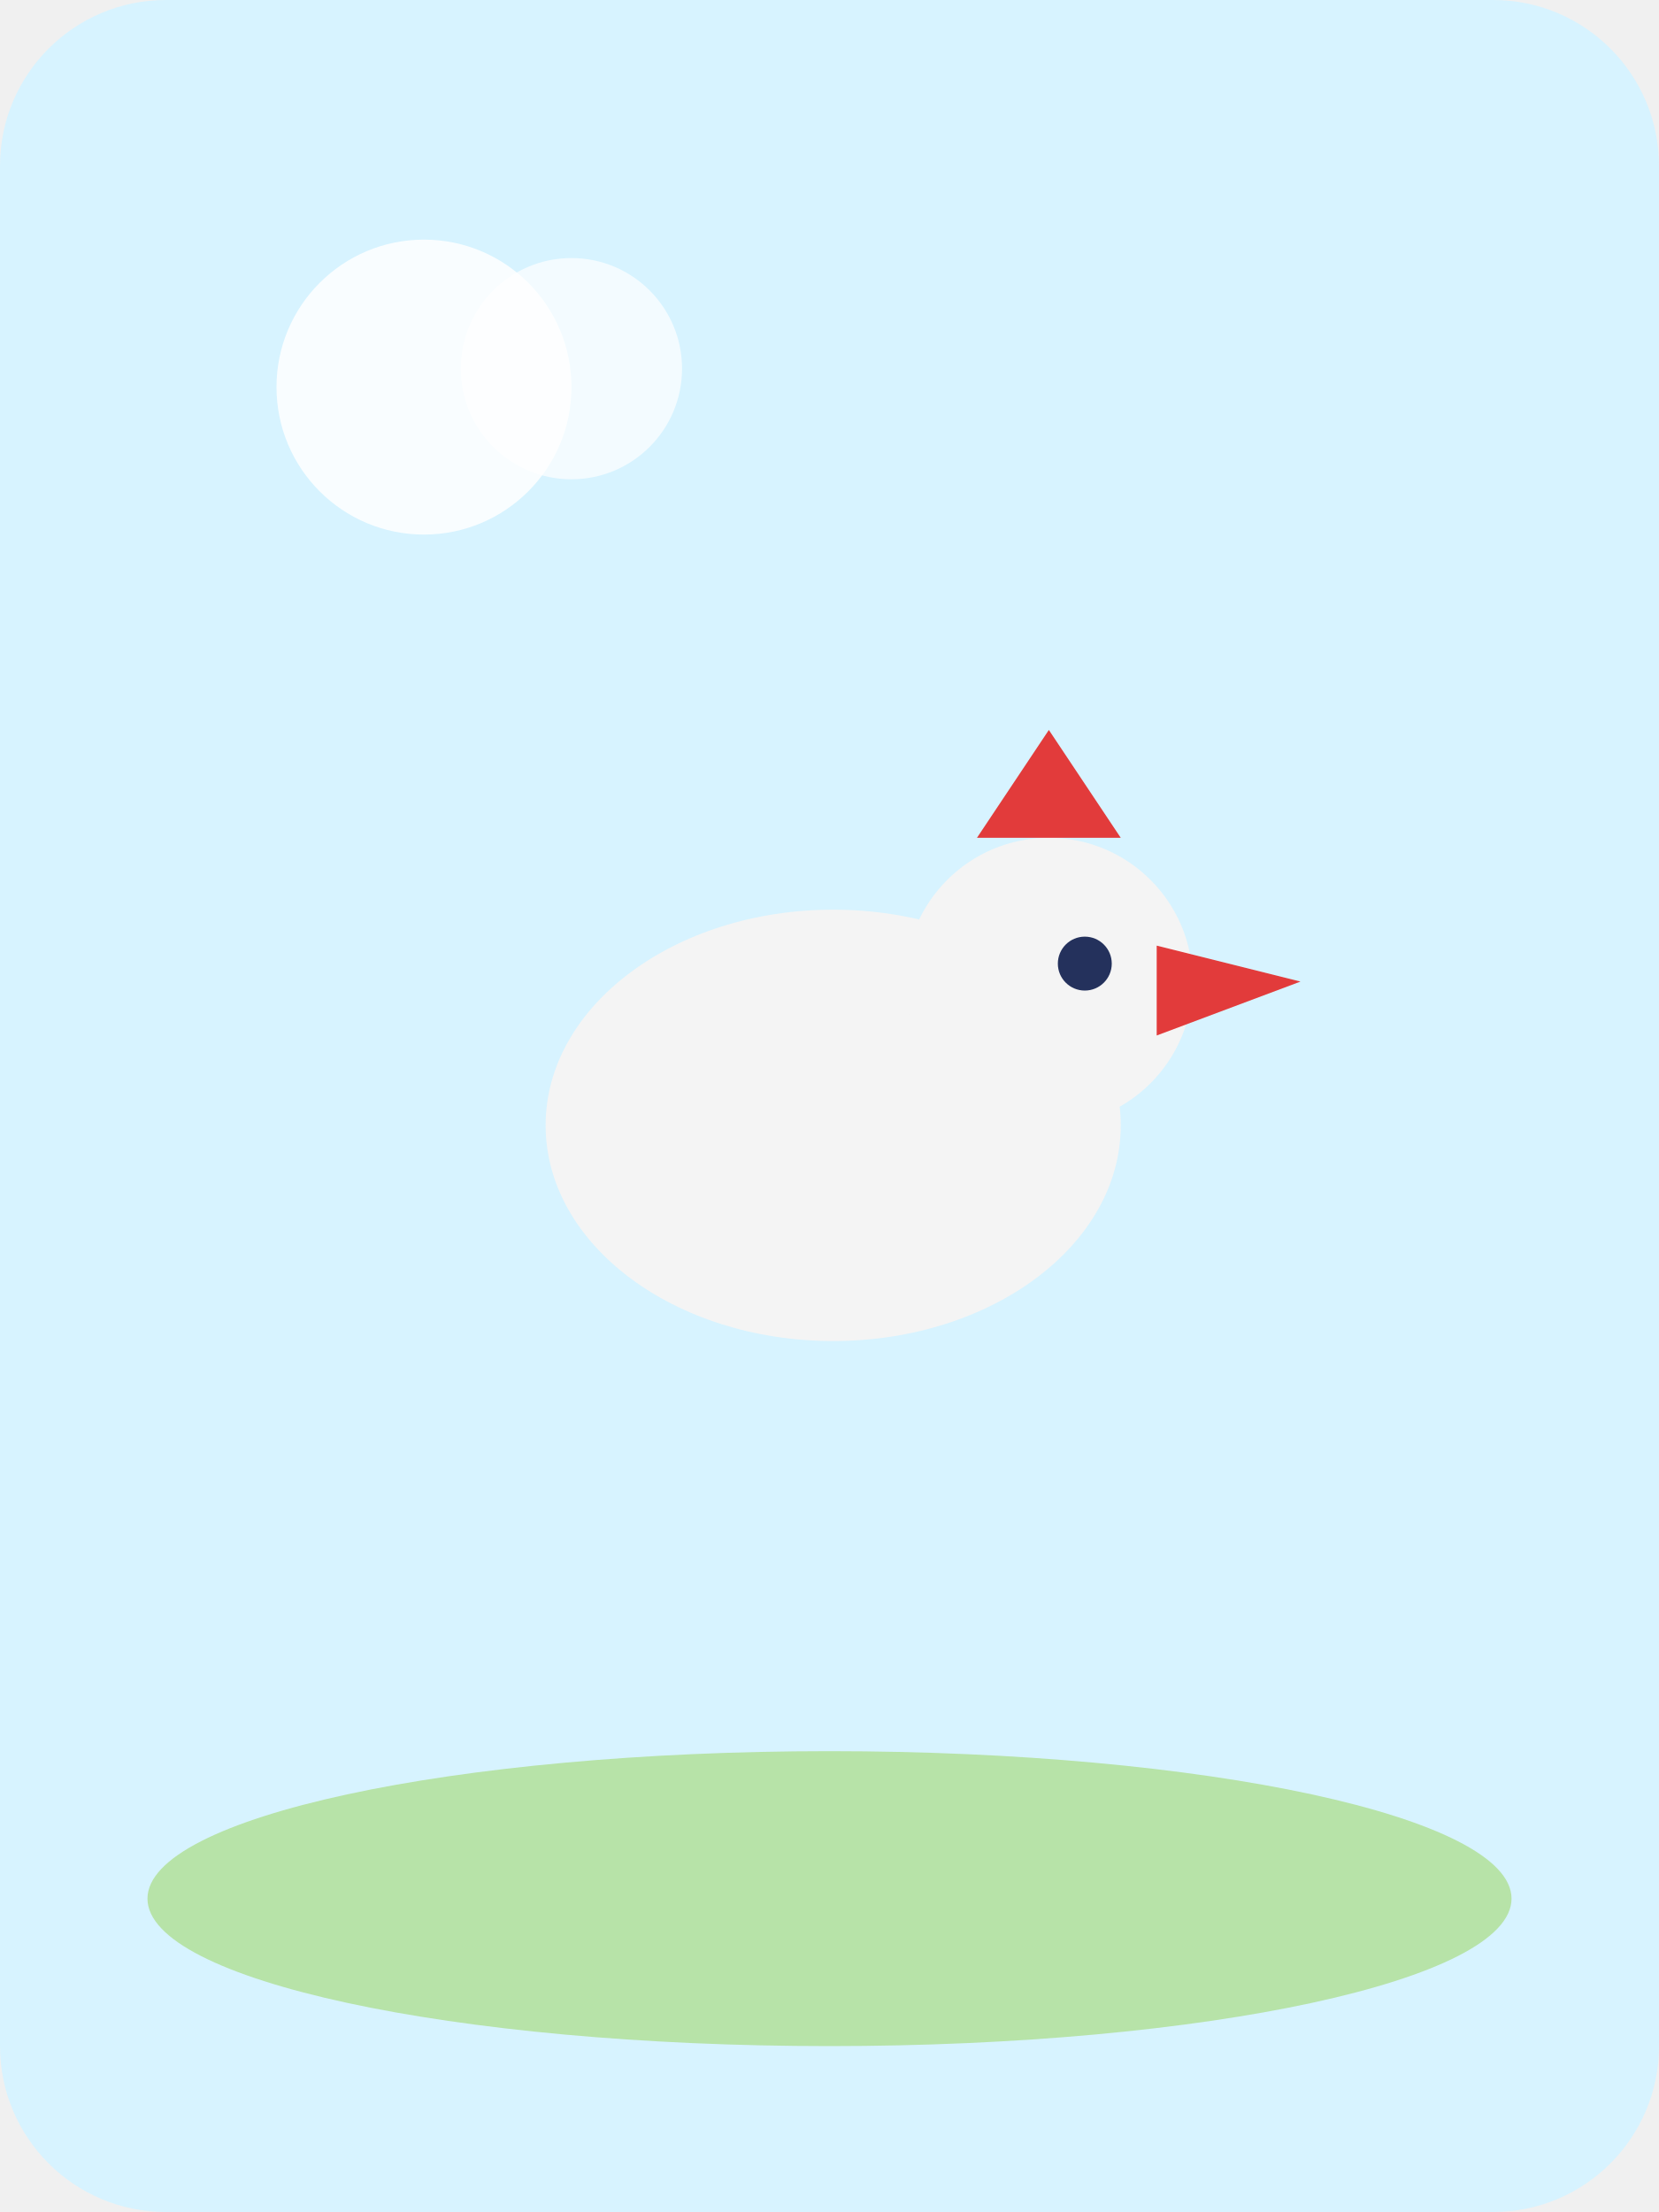
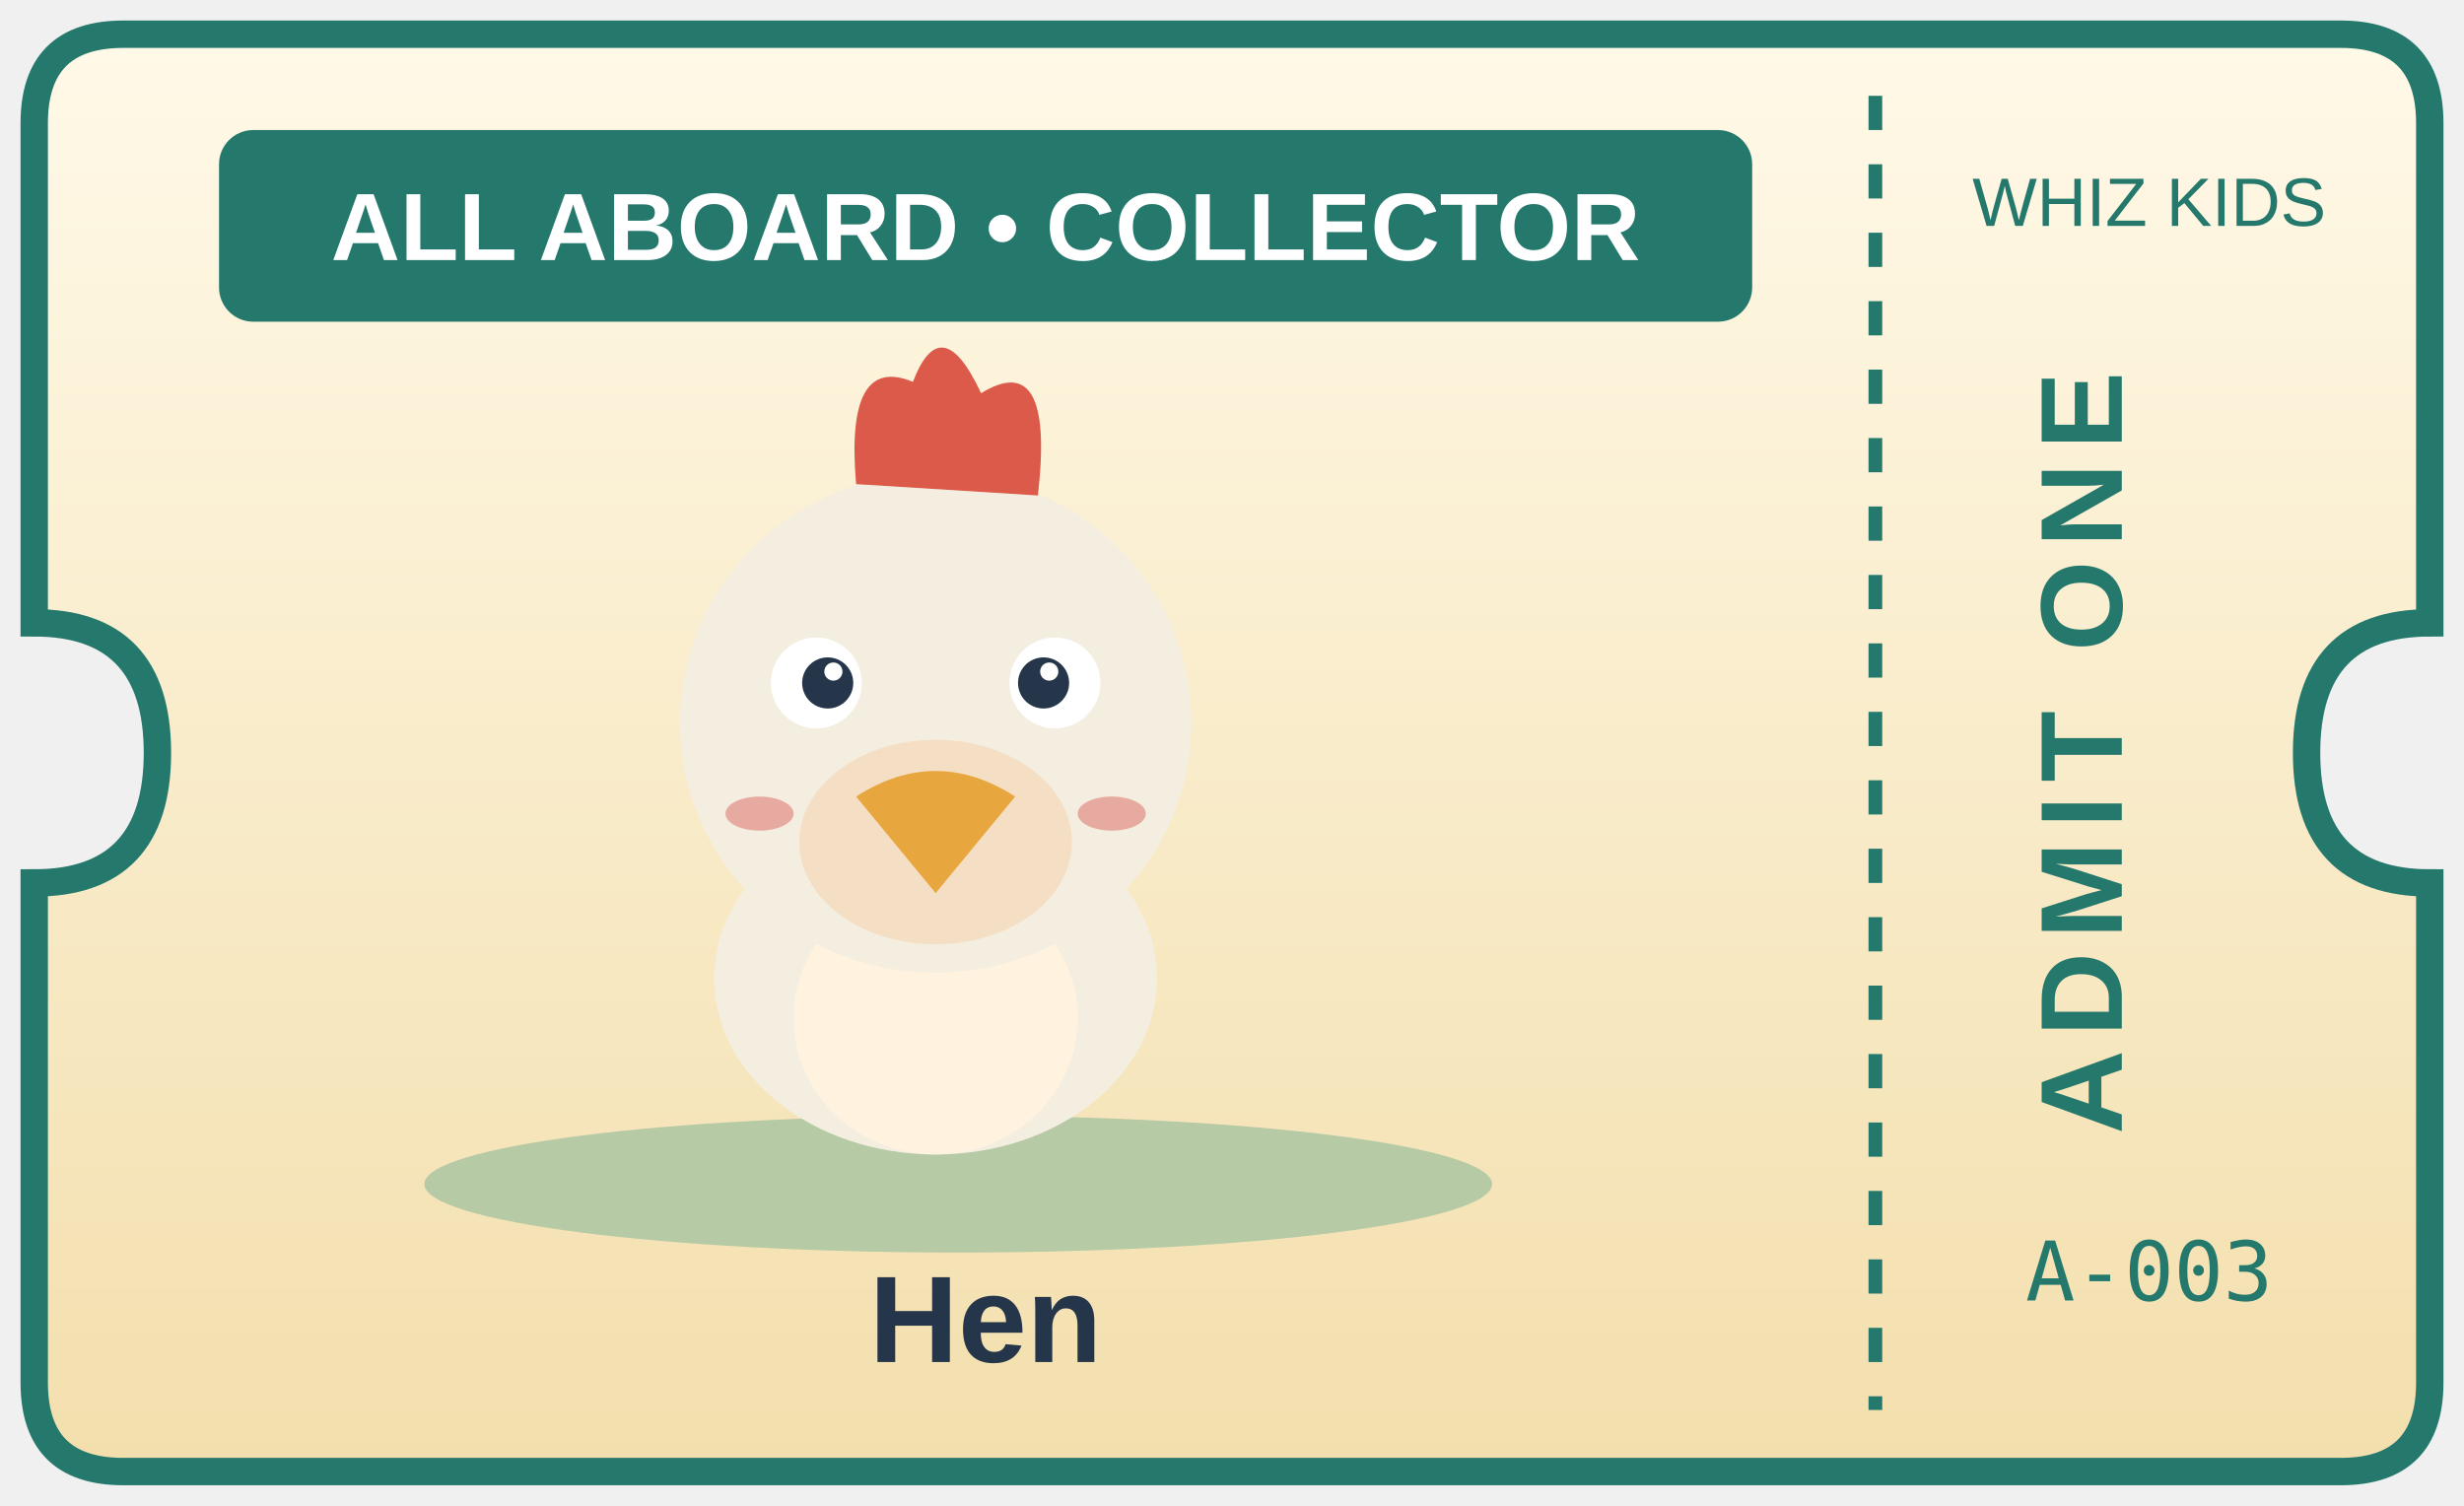
- <svg xmlns="http://www.w3.org/2000/svg" viewBox="0 0 180 240">
-   <rect width="180" height="240" rx="18" fill="#d7f3ff" />
-   <circle cx="46" cy="42" r="16" fill="#fff" opacity=".85" />
-   <circle cx="62" cy="40" r="12" fill="#fff" opacity=".7" />
-   <ellipse cx="90" cy="206" rx="74" ry="16" fill="#b7e3a8" />
-   <g transform="translate(28,48) scale(1.95)">
-     <ellipse cx="32" cy="38" rx="16" ry="12" fill="#f4f4f4" />
-     <circle cx="44" cy="30" r="8" fill="#f4f4f4" />
-     <path d="M50 28 L58 30 L50 33 Z" fill="#e23b3b" />
-     <path d="M40 22 L44 16 L48 22 Z" fill="#e23b3b" />
-     <circle cx="46" cy="29" r="1.5" fill="#24315c" />
+ <svg xmlns="http://www.w3.org/2000/svg" viewBox="0 0 360 220">
+   <defs>
+     <linearGradient id="paper" x2="0" y2="1">
+       <stop stop-color="#fff9e8" />
+       <stop offset="1" stop-color="#f3dfad" />
+     </linearGradient>
+   </defs>
+   <path d="M18 5H342Q355 5 355 18V91Q337 91 337 110Q337 129 355 129V202Q355 215 342 215H18Q5 215 5 202V129Q23 129 23 110Q23 91 5 91V18Q5 5 18 5Z" fill="url(#paper)" stroke="#24786c" stroke-width="4" />
+   <path d="M274 14V206" stroke="#24786c" stroke-width="2" stroke-dasharray="5 5" />
+   <rect x="32" y="19" width="224" height="28" rx="5" fill="#24786c" />
+   <text x="144" y="38" text-anchor="middle" font-family="Arial,sans-serif" font-weight="bold" font-size="14" fill="white">ALL ABOARD • COLLECTOR</text>
+   <ellipse cx="140" cy="173" rx="78" ry="10" fill="#b6caa5" />
+   <g transform="translate(62,45) scale(.83)">
+     <ellipse cx="90" cy="118" rx="39" ry="31" fill="#f4eee1" />
+     <ellipse cx="90" cy="125" rx="25" ry="24" fill="#fff3df" />
+     <ellipse cx="90" cy="73" rx="45" ry="44" fill="#f4eee1" />
+     <path d="M76 31Q74 8 86 13Q91 0 98 15Q111 7 108 33" fill="#dc5a49" />
+     <ellipse cx="90" cy="94" rx="24" ry="18" fill="#f4dfc4" />
+     <circle cx="69" cy="66" r="8" fill="#fff" />
+     <circle cx="111" cy="66" r="8" fill="#fff" />
+     <circle cx="71" cy="66" r="4.5" fill="#25364a" />
+     <circle cx="109" cy="66" r="4.5" fill="#25364a" />
+     <circle cx="72" cy="64" r="1.6" fill="#fff" />
+     <circle cx="110" cy="64" r="1.6" fill="#fff" />
+     <path d="M76 86Q90 77 104 86L90 103Z" fill="#e8a63f" />
+     <ellipse cx="59" cy="89" rx="6" ry="3" fill="#e7aaa0" />
+     <ellipse cx="121" cy="89" rx="6" ry="3" fill="#e7aaa0" />
  </g>
+   <text x="144" y="199" text-anchor="middle" font-family="Arial,sans-serif" font-weight="bold" font-size="18" fill="#25364a">Hen</text>
+   <text transform="translate(310,110) rotate(-90)" text-anchor="middle" font-family="Arial,sans-serif" font-weight="bold" font-size="17" letter-spacing="2" fill="#24786c">ADMIT ONE</text>
+   <text x="314" y="190" text-anchor="middle" font-family="monospace" font-size="12" fill="#24786c">A-003</text>
+   <text x="314" y="33" text-anchor="middle" font-family="Arial" font-size="10" fill="#24786c">WHIZ KIDS</text>
</svg>
